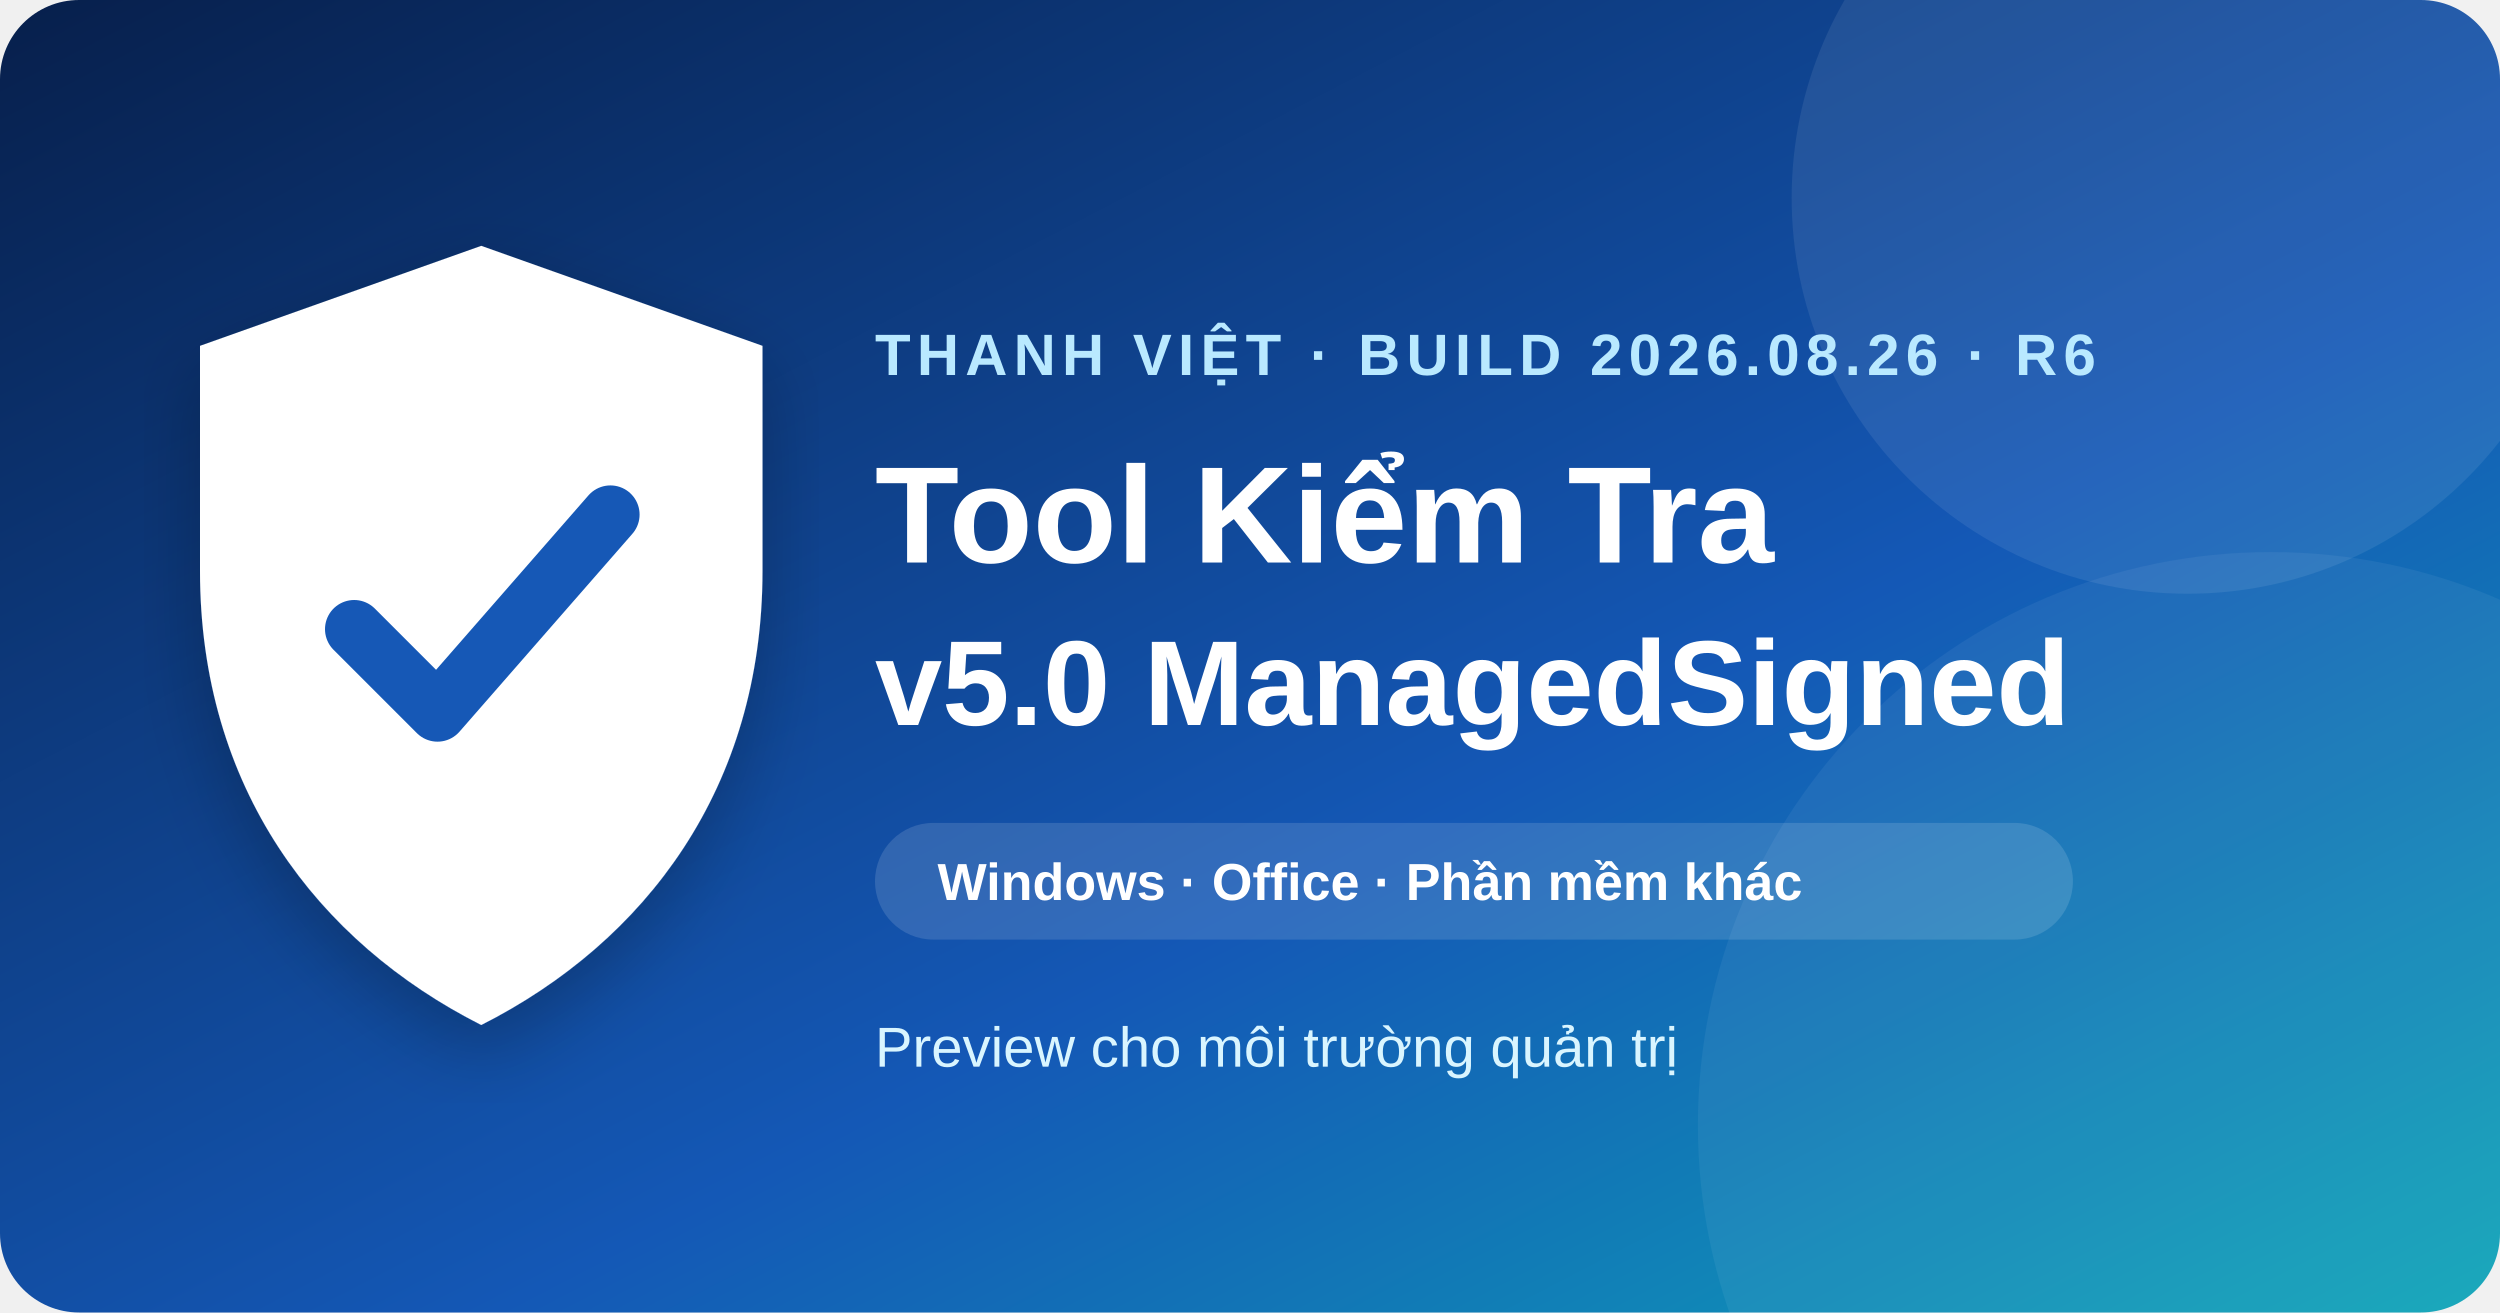
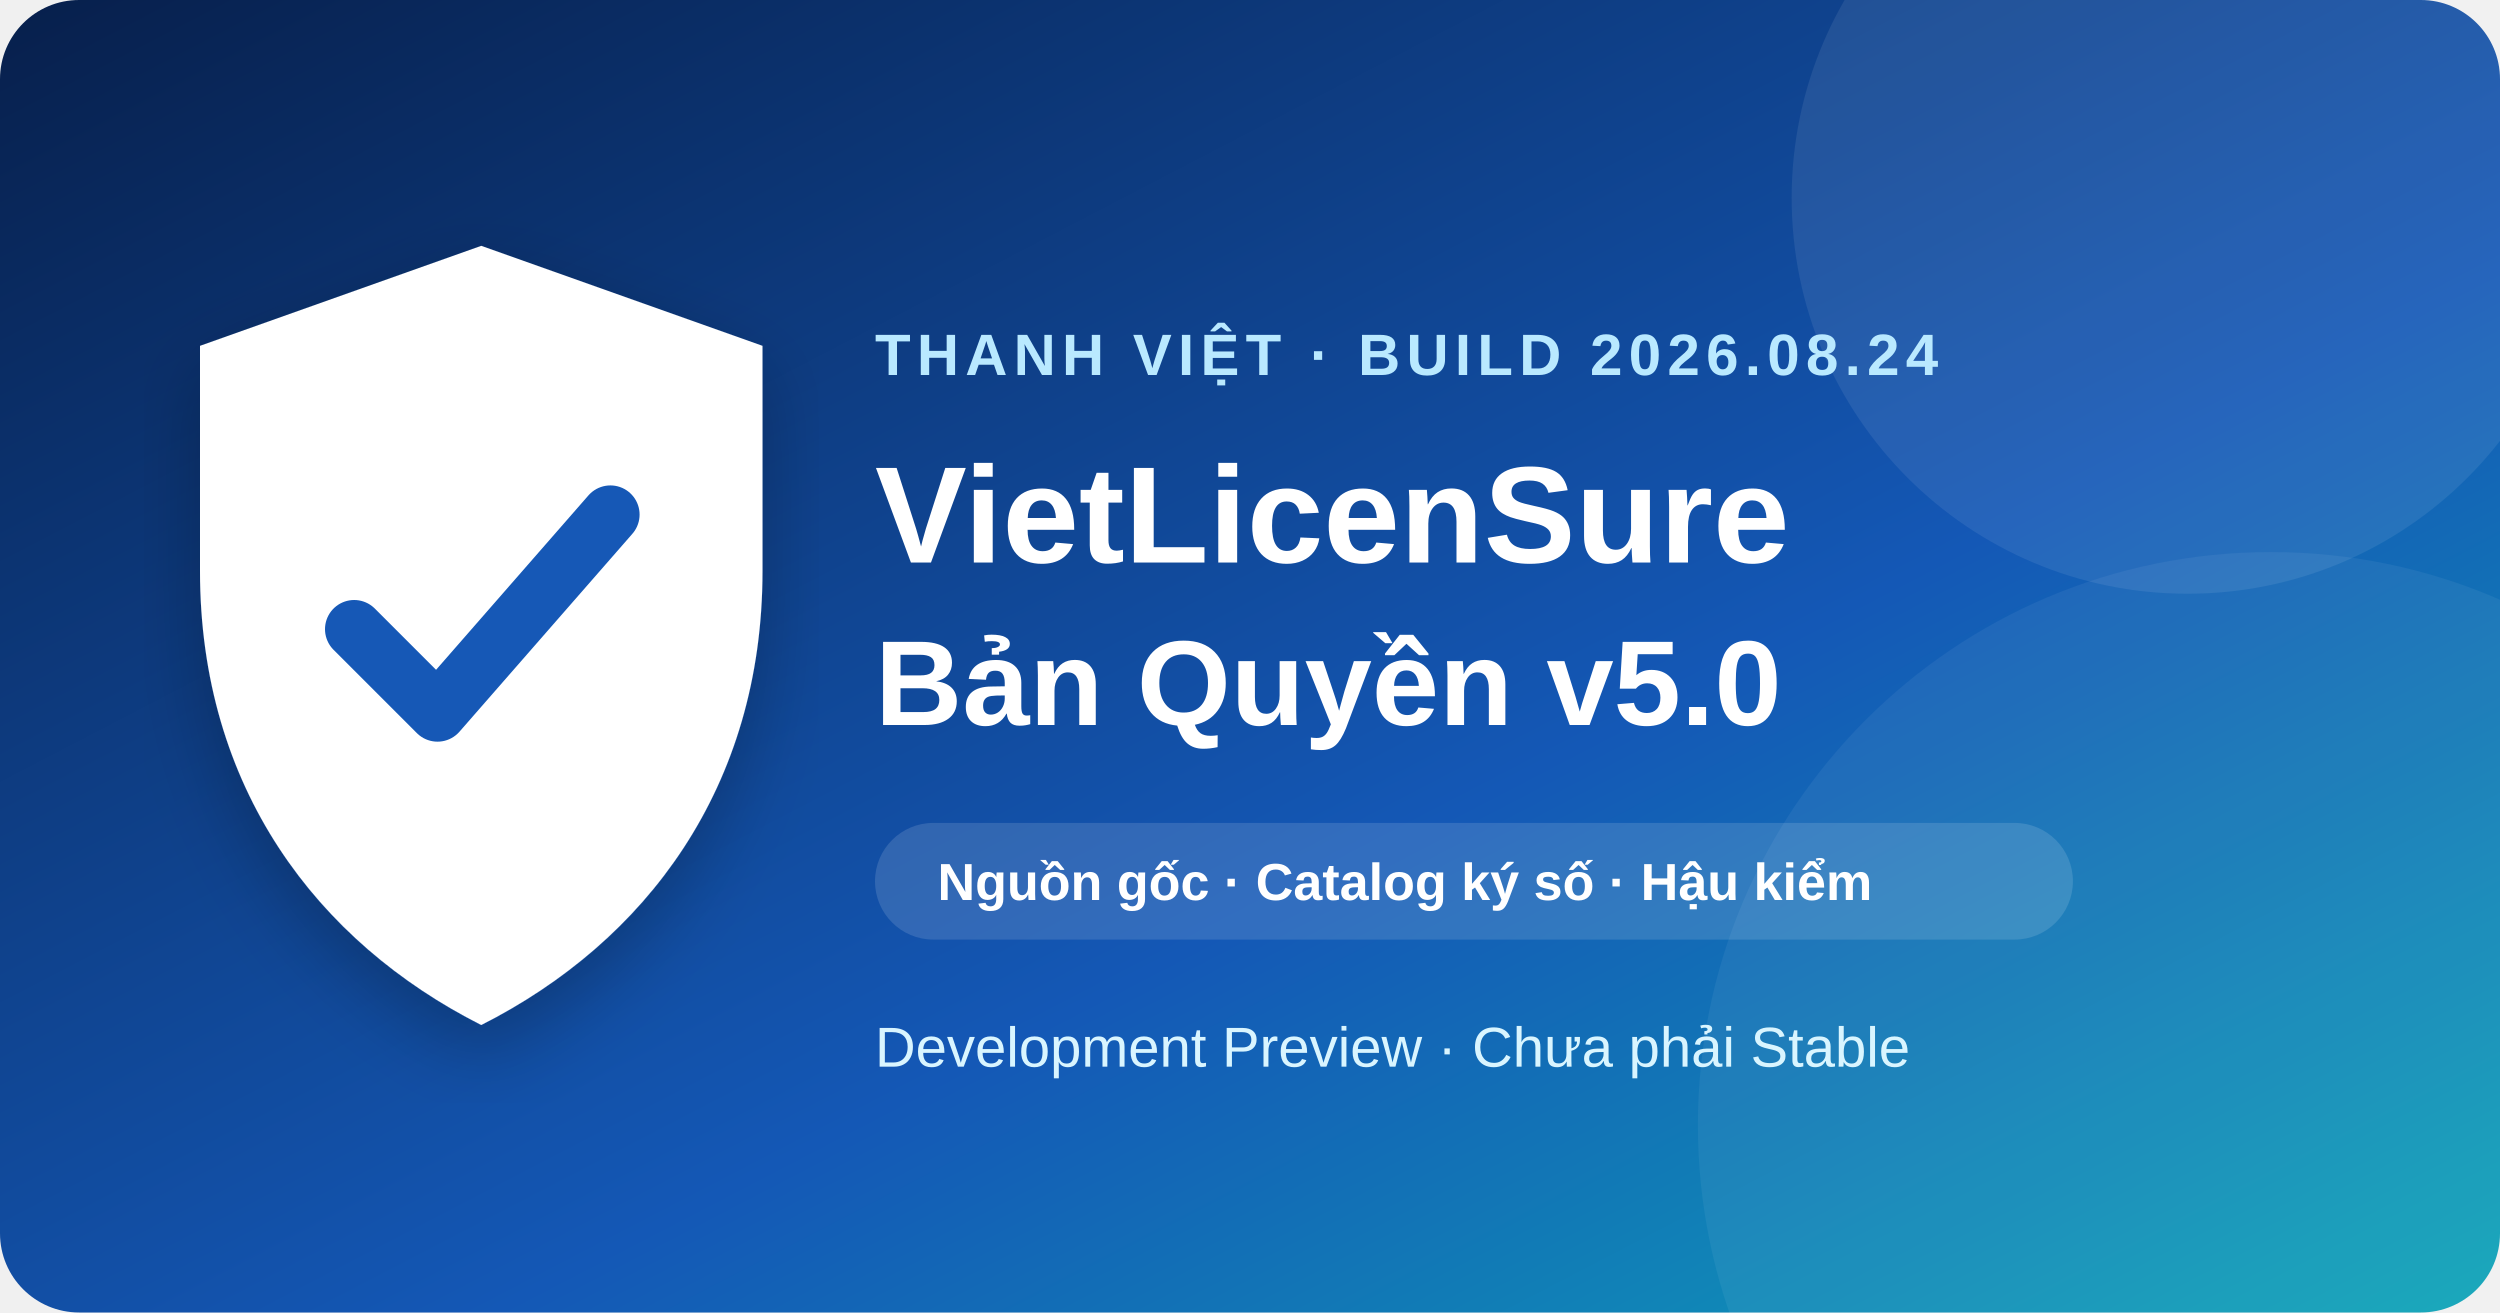
<svg xmlns="http://www.w3.org/2000/svg" width="1200" height="630" viewBox="0 0 1200 630" role="img" aria-labelledby="title desc">
  <defs>
    <linearGradient id="bg" x1="0" y1="0" x2="1" y2="1">
      <stop stop-color="#071f4b" />
      <stop offset=".6" stop-color="#1458b6" />
      <stop offset="1" stop-color="#0ea5b7" />
    </linearGradient>
    <filter id="shadow">
      <feDropShadow dx="0" dy="14" stdDeviation="18" flood-opacity=".24" />
    </filter>
  </defs>
  <rect width="1200" height="630" rx="38" fill="url(#bg)" />
  <circle cx="1050" cy="95" r="190" fill="#fff" opacity=".08" />
  <circle cx="1090" cy="540" r="275" fill="#fff" opacity=".055" />
  <g transform="translate(86 118)" filter="url(#shadow)">
    <path d="M145 0 280 48v108c0 104-56 178-135 218C66 334 10 260 10 156V48Z" fill="#fff" />
    <path d="m84 184 40 40 83-95" fill="none" stroke="#1458b6" stroke-width="28" stroke-linecap="round" stroke-linejoin="round" />
  </g>
-   <text x="420" y="180" fill="#b9e9ff" font-family="Segoe UI,Arial,sans-serif" font-size="28" font-weight="700" letter-spacing="3">THANH VIỆT · BUILD 2026.08.26 · R6</text>
-   <text x="420" y="270" fill="#fff" font-family="Segoe UI,Arial,sans-serif" font-size="66" font-weight="800">Tool Kiểm Tra</text>
-   <text x="420" y="348" fill="#fff" font-family="Segoe UI,Arial,sans-serif" font-size="58" font-weight="740">v5.0 ManagedSigned</text>
+   <text x="420" y="180" fill="#b9e9ff" font-family="Segoe UI,Arial,sans-serif" font-size="28" font-weight="700" letter-spacing="3">THANH VIỆT · BUILD 2026.08.24</text>
+   <text x="420" y="270" fill="#fff" font-family="Segoe UI,Arial,sans-serif" font-size="66" font-weight="800">VietLicenSure</text>
+   <text x="420" y="348" fill="#fff" font-family="Segoe UI,Arial,sans-serif" font-size="58" font-weight="740">Bản Quyền v5.0</text>
  <rect x="420" y="395" width="575" height="56" rx="28" fill="#fff" opacity=".13" />
-   <text x="450" y="432" fill="#fff" font-family="Segoe UI,Arial,sans-serif" font-size="25" font-weight="650">Windows · Office · Phần mềm khác</text>
-   <text x="420" y="512" fill="#d9f5ff" font-family="Segoe UI,Arial,sans-serif" font-size="27">Preview cho môi trường quản trị</text>
+   <text x="450" y="432" fill="#fff" font-family="Segoe UI,Arial,sans-serif" font-size="25" font-weight="650">Nguồn gốc · Catalog ký số · Hậu kiểm</text>
+   <text x="420" y="512" fill="#d9f5ff" font-family="Segoe UI,Arial,sans-serif" font-size="27">Development Preview · Chưa phải Stable</text>
</svg>
